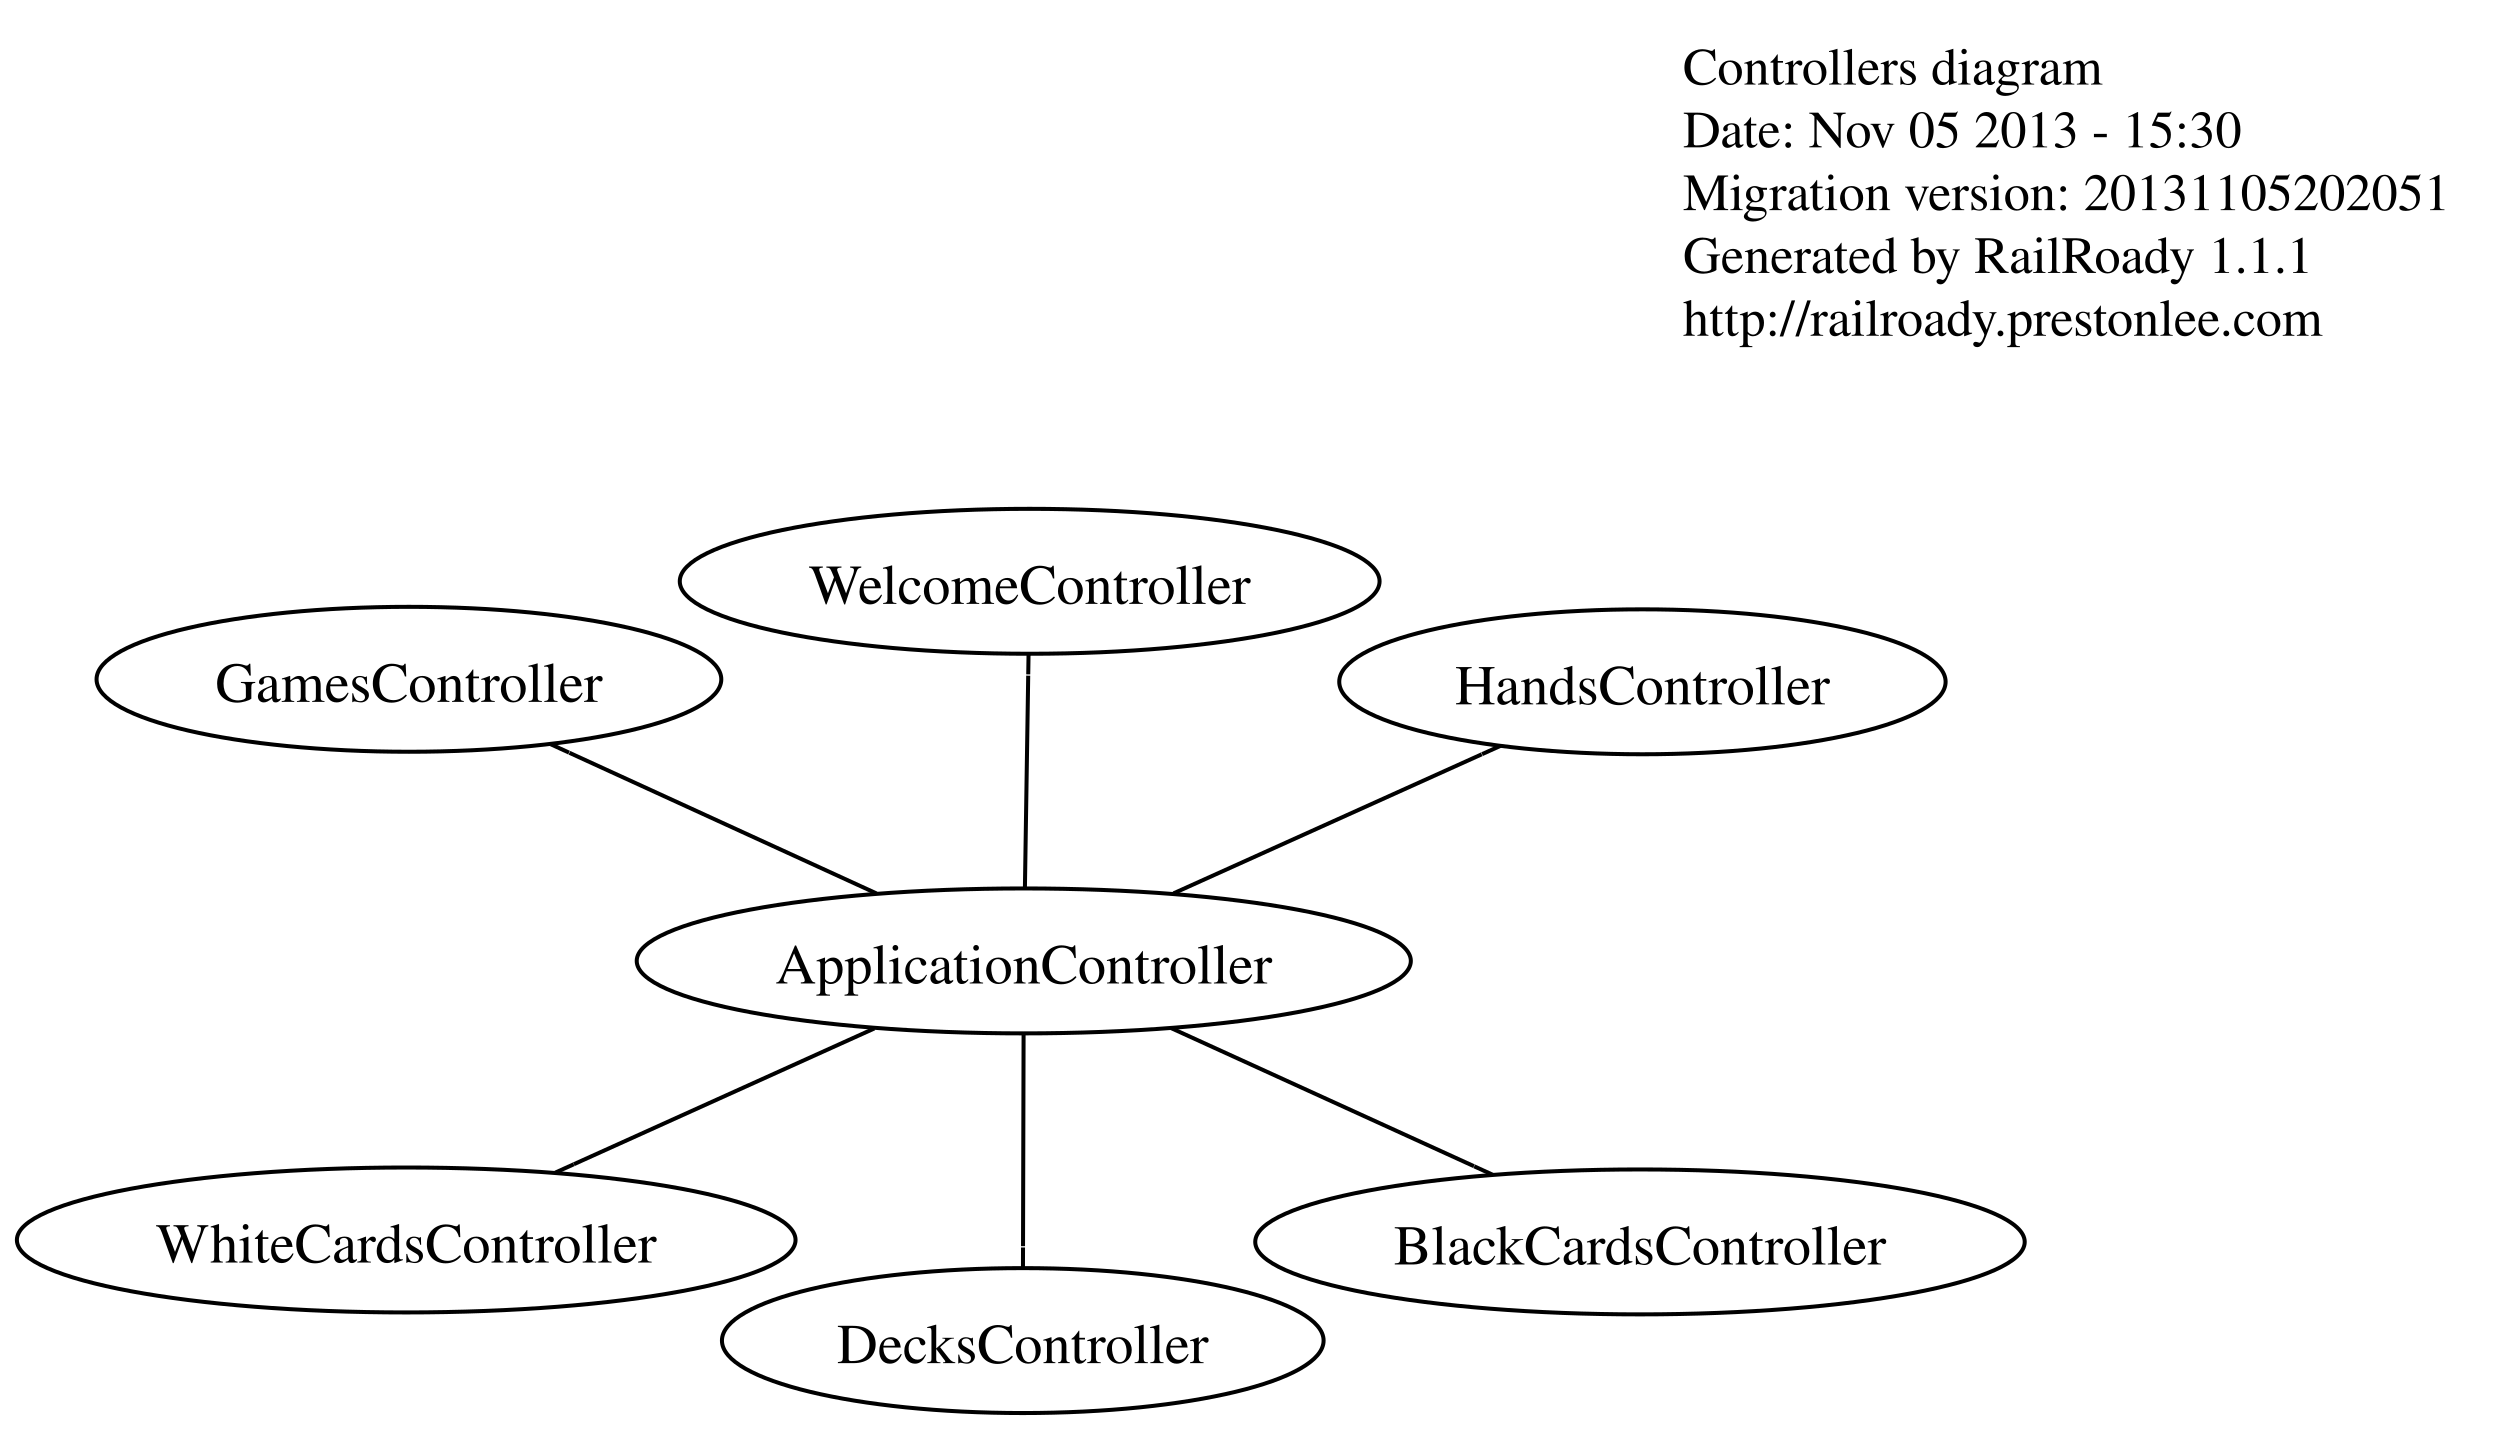
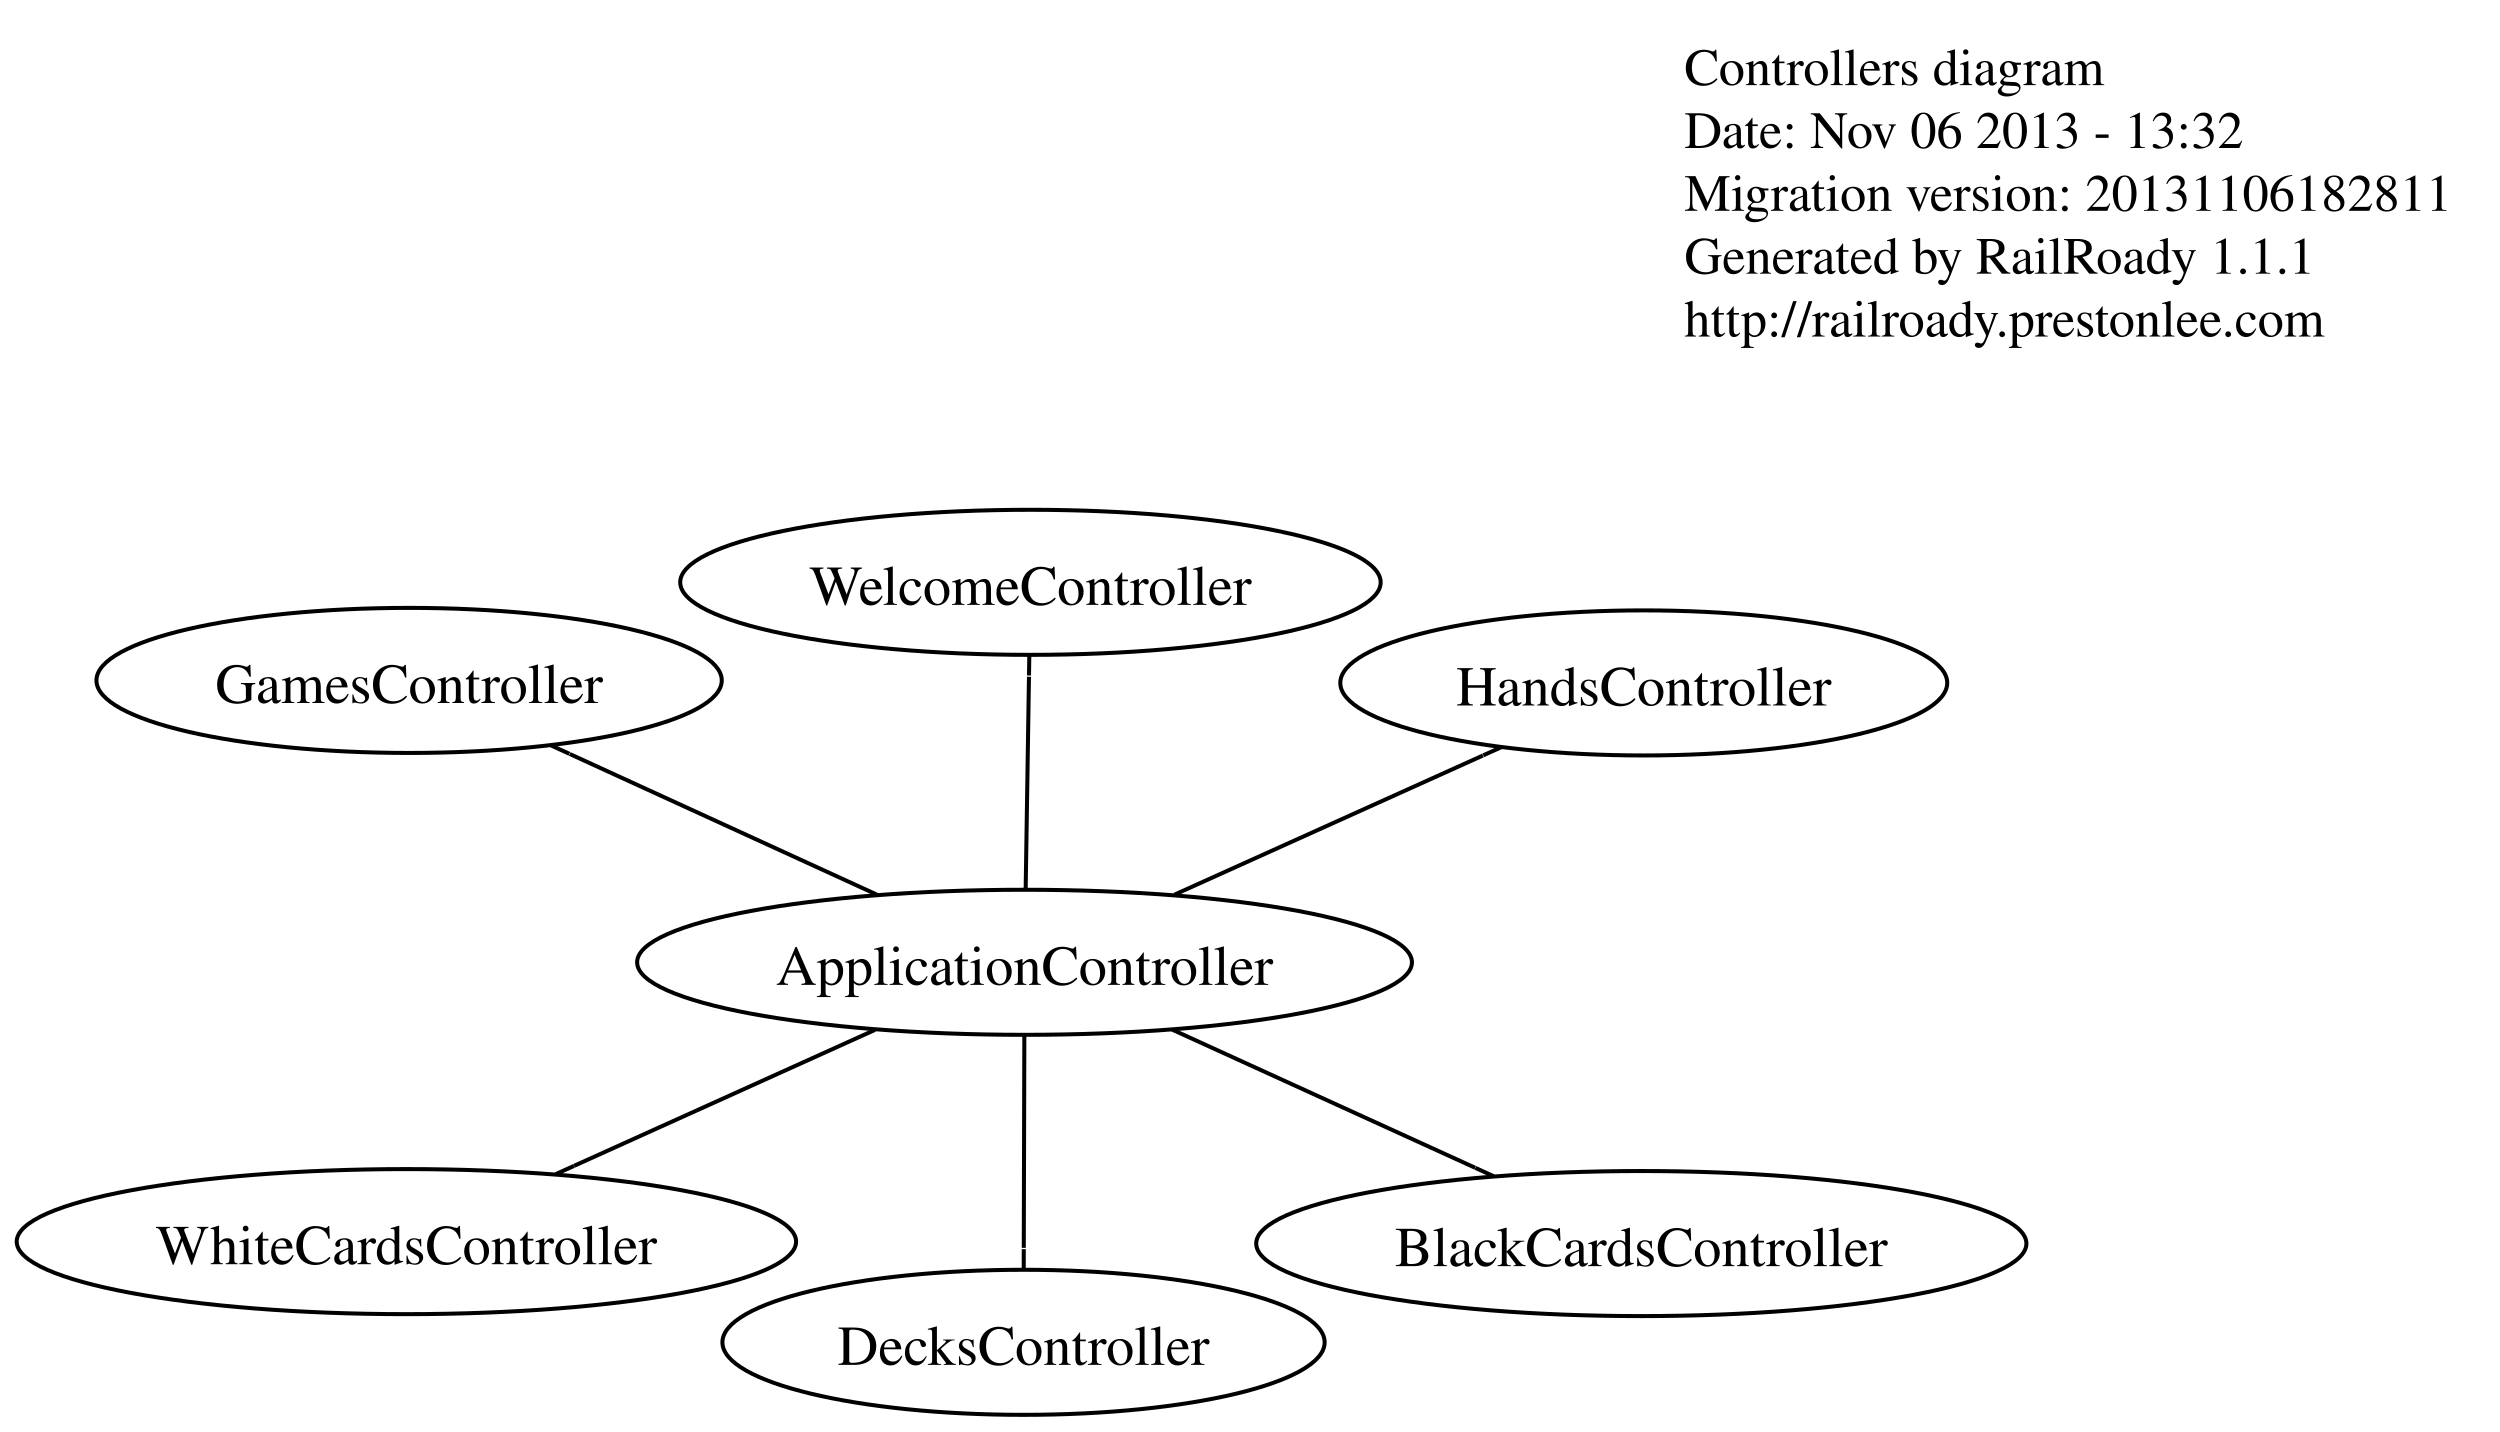
- <svg xmlns="http://www.w3.org/2000/svg" width="621pt" height="355pt" viewBox="0.00 0.00 620.90 355.00">
+ <svg xmlns="http://www.w3.org/2000/svg" width="620pt" height="355pt" viewBox="0.00 0.00 620.42 355.00">
  <g id="graph0" class="graph" transform="scale(1 1) rotate(0) translate(4 351)">
-     <polygon fill="white" stroke="white" points="-4,4 -4,-351 616.899,-351 616.899,4 -4,4" />
+     <polygon fill="white" stroke="white" points="-4,4 -4,-351 616.423,-351 616.423,4 -4,4" />
    <g id="node1" class="node">
      <text text-anchor="start" x="414" y="-330" font-family="Times,serif" font-size="13.00">Controllers diagram</text>
-       <text text-anchor="start" x="414" y="-314.4" font-family="Times,serif" font-size="13.00">Date: Nov 05 2013 - 15:30</text>
-       <text text-anchor="start" x="414" y="-298.8" font-family="Times,serif" font-size="13.00">Migration version: 20131105202051</text>
+       <text text-anchor="start" x="414" y="-314.4" font-family="Times,serif" font-size="13.00">Date: Nov 06 2013 - 13:32</text>
+       <text text-anchor="start" x="414" y="-298.8" font-family="Times,serif" font-size="13.00">Migration version: 20131106182811</text>
      <text text-anchor="start" x="414" y="-283.2" font-family="Times,serif" font-size="13.00">Generated by RailRoady 1.1.1</text>
      <text text-anchor="start" x="414" y="-267.6" font-family="Times,serif" font-size="13.00">http://railroady.prestonlee.com</text>
    </g>
    <g id="node2" class="node">
      <ellipse fill="none" stroke="black" cx="250.257" cy="-112.309" rx="96.145" ry="18" />
      <text text-anchor="middle" x="250.257" y="-106.709" font-family="Times,serif" font-size="14.00">ApplicationController</text>
    </g>
    <g id="node3" class="node">
      <ellipse fill="none" stroke="black" cx="403.32" cy="-42.508" rx="95.57" ry="18" />
      <text text-anchor="middle" x="403.32" y="-36.908" font-family="Times,serif" font-size="14.00">BlackCardsController</text>
    </g>
    <g id="edge1" class="edge">
      <path fill="none" stroke="black" d="M286.919,-95.59C309.555,-85.267 338.646,-72.001 362.083,-61.313" />
      <polyline fill="none" stroke="black" points="366.692,-59.211 362.142,-61.286 " />
    </g>
    <g id="node4" class="node">
      <ellipse fill="none" stroke="black" cx="250.006" cy="-18" rx="74.726" ry="18" />
      <text text-anchor="middle" x="250.006" y="-12.4" font-family="Times,serif" font-size="14.00">DecksController</text>
    </g>
    <g id="edge2" class="edge">
      <path fill="none" stroke="black" d="M250.209,-94.125C250.169,-79.121 250.112,-57.728 250.069,-41.44" />
      <polyline fill="none" stroke="black" points="250.054,-36.128 250.068,-41.128 " />
    </g>
    <g id="node5" class="node">
      <ellipse fill="none" stroke="black" cx="97.526" cy="-182.263" rx="77.592" ry="18" />
      <text text-anchor="middle" x="97.526" y="-176.663" font-family="Times,serif" font-size="14.00">GamesController</text>
    </g>
    <g id="edge3" class="edge">
      <path fill="none" stroke="black" d="M213.674,-129.065C190.674,-139.599 160.994,-153.194 137.394,-164.003" />
      <polyline fill="none" stroke="black" points="132.759,-166.126 137.304,-164.044 " />
    </g>
    <g id="node6" class="node">
      <ellipse fill="none" stroke="black" cx="403.929" cy="-181.641" rx="75.31" ry="18" />
      <text text-anchor="middle" x="403.929" y="-176.041" font-family="Times,serif" font-size="14.00">HandsController</text>
    </g>
    <g id="edge4" class="edge">
      <path fill="none" stroke="black" d="M287.457,-129.092C310.607,-139.537 340.369,-152.964 364.012,-163.631" />
      <polyline fill="none" stroke="black" points="368.655,-165.726 364.098,-163.67 " />
    </g>
    <g id="node7" class="node">
      <ellipse fill="none" stroke="black" cx="251.722" cy="-206.606" rx="86.915" ry="18" />
      <text text-anchor="middle" x="251.722" y="-201.006" font-family="Times,serif" font-size="14.00">WelcomeController</text>
    </g>
    <g id="edge5" class="edge">
      <path fill="none" stroke="black" d="M250.539,-130.49C250.773,-145.493 251.105,-166.883 251.358,-183.17" />
      <polyline fill="none" stroke="black" points="251.441,-188.481 251.363,-183.481 " />
    </g>
    <g id="node8" class="node">
      <ellipse fill="none" stroke="black" cx="96.855" cy="-42.99" rx="96.71" ry="18" />
      <text text-anchor="middle" x="96.855" y="-37.39" font-family="Times,serif" font-size="14.00">WhiteCardsController</text>
    </g>
    <g id="edge6" class="edge">
      <path fill="none" stroke="black" d="M213.123,-95.529C190.595,-85.349 161.795,-72.335 138.496,-61.807" />
      <polyline fill="none" stroke="black" points="133.913,-59.736 138.469,-61.795 " />
    </g>
  </g>
</svg>
